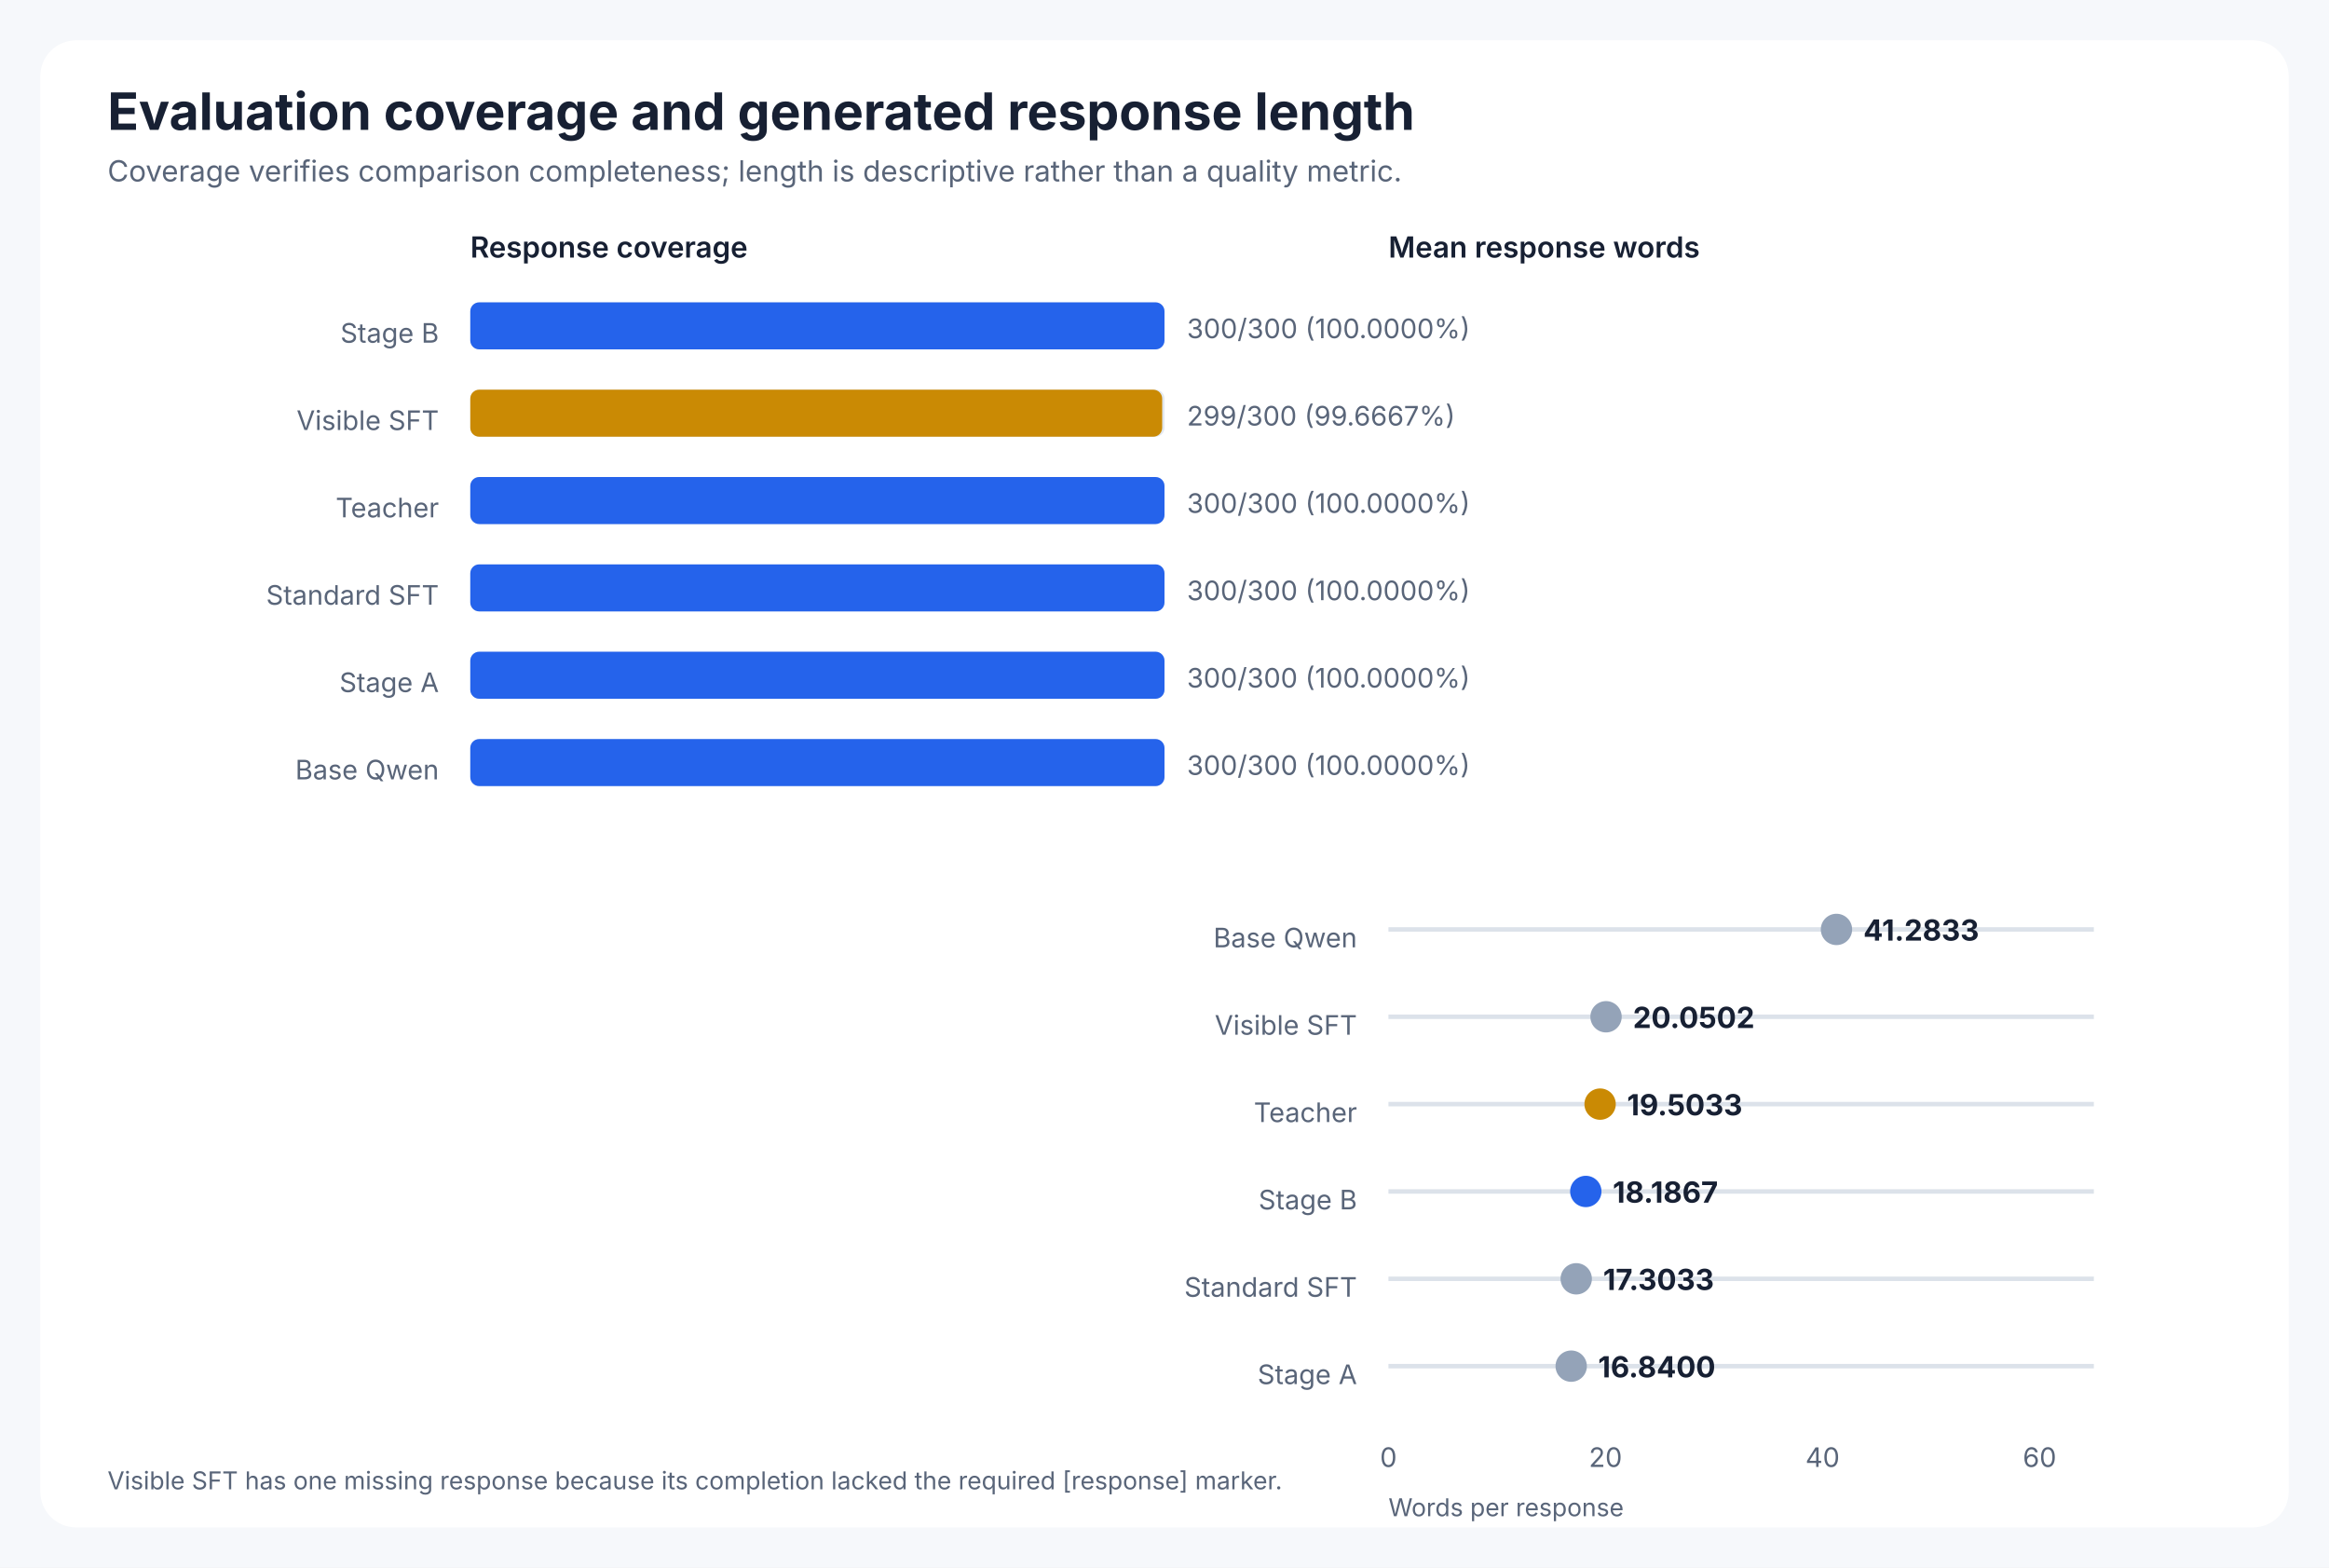
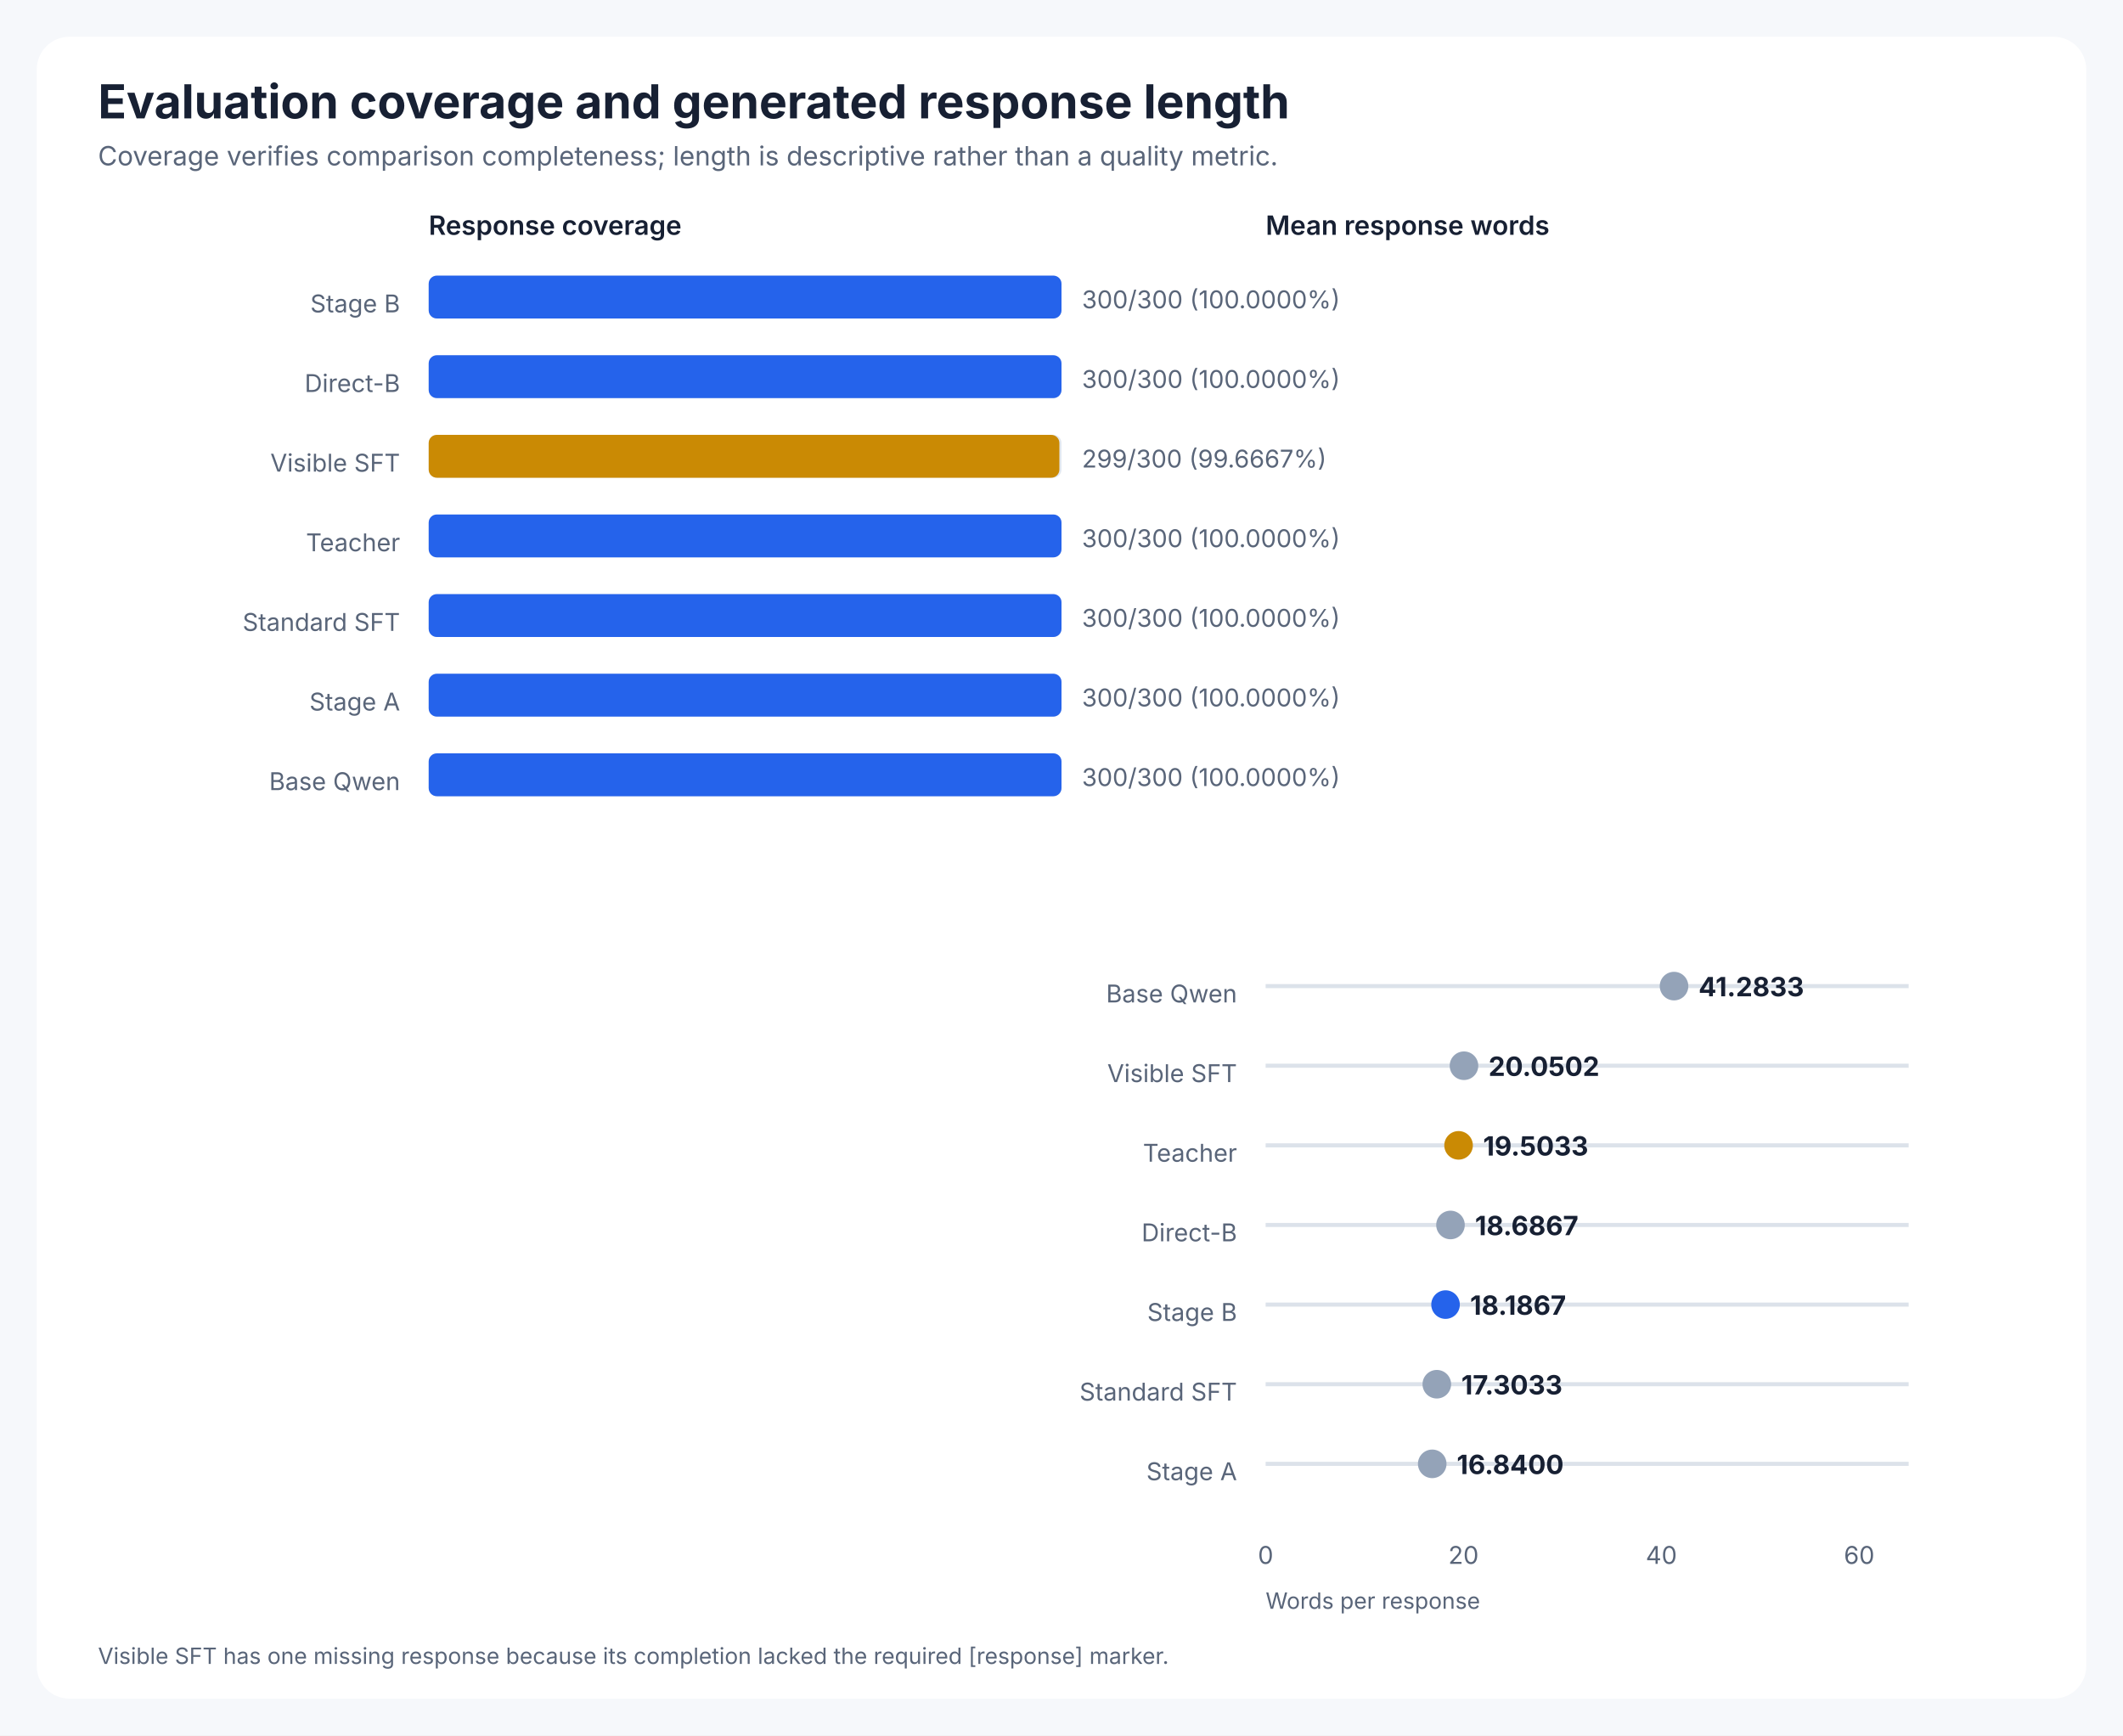
- <svg xmlns="http://www.w3.org/2000/svg" width="1040" height="700" viewBox="0 0 1040 700" role="img" aria-labelledby="title desc">
+ <svg xmlns="http://www.w3.org/2000/svg" width="1040" height="850" viewBox="0 0 1040 850" role="img" aria-labelledby="title desc">
  <style>
    text { font-family: Inter, Arial, sans-serif; fill: #172033; }
    .title { font-size: 23px; font-weight: 700; } .subtitle { font-size: 13px; fill: #596579; }
    .axis { font-size: 12px; fill: #596579; } .label { font-size: 13px; font-weight: 600; }
    .value { font-size: 13px; font-weight: 700; } .small { font-size: 11px; fill: #596579; }
  </style>
  <rect width="100%" height="100%" fill="#f6f8fb" />
-   <rect x="18" y="18" width="1004" height="664" rx="16" fill="#ffffff" />
+   <rect x="18" y="18" width="1004" height="814" rx="16" fill="#ffffff" />
  <text x="48" y="58" class="title">Evaluation coverage and generated response length</text>
  <text x="48" y="81" class="subtitle">Coverage verifies comparison completeness; length is descriptive rather than a quality metric.</text>
  <text x="210" y="115" class="label">Response coverage</text>
  <text x="620" y="115" class="label">Mean response words</text>
  <text x="196" y="153" text-anchor="end" class="axis">Stage B</text>
  <rect x="210" y="135" width="310" height="21" rx="4" fill="#e2e8f0" />
  <rect x="210" y="135" width="310" height="21" rx="4" fill="#2563eb" />
  <text x="530" y="151" class="axis">300/300 (100.0000%)</text>
-   <text x="196" y="192" text-anchor="end" class="axis">Visible SFT</text>
+   <text x="196" y="192" text-anchor="end" class="axis">Direct-B</text>
  <rect x="210" y="174" width="310" height="21" rx="4" fill="#e2e8f0" />
-   <rect x="210" y="174" width="308.967" height="21" rx="4" fill="#ca8a04" />
-   <text x="530" y="190" class="axis">299/300 (99.6667%)</text>
-   <text x="196" y="231" text-anchor="end" class="axis">Teacher</text>
+   <rect x="210" y="174" width="310" height="21" rx="4" fill="#2563eb" />
+   <text x="530" y="190" class="axis">300/300 (100.0000%)</text>
+   <text x="196" y="231" text-anchor="end" class="axis">Visible SFT</text>
  <rect x="210" y="213" width="310" height="21" rx="4" fill="#e2e8f0" />
-   <rect x="210" y="213" width="310" height="21" rx="4" fill="#2563eb" />
-   <text x="530" y="229" class="axis">300/300 (100.0000%)</text>
-   <text x="196" y="270" text-anchor="end" class="axis">Standard SFT</text>
+   <rect x="210" y="213" width="308.967" height="21" rx="4" fill="#ca8a04" />
+   <text x="530" y="229" class="axis">299/300 (99.6667%)</text>
+   <text x="196" y="270" text-anchor="end" class="axis">Teacher</text>
  <rect x="210" y="252" width="310" height="21" rx="4" fill="#e2e8f0" />
  <rect x="210" y="252" width="310" height="21" rx="4" fill="#2563eb" />
  <text x="530" y="268" class="axis">300/300 (100.0000%)</text>
-   <text x="196" y="309" text-anchor="end" class="axis">Stage A</text>
+   <text x="196" y="309" text-anchor="end" class="axis">Standard SFT</text>
  <rect x="210" y="291" width="310" height="21" rx="4" fill="#e2e8f0" />
  <rect x="210" y="291" width="310" height="21" rx="4" fill="#2563eb" />
  <text x="530" y="307" class="axis">300/300 (100.0000%)</text>
-   <text x="196" y="348" text-anchor="end" class="axis">Base Qwen</text>
+   <text x="196" y="348" text-anchor="end" class="axis">Stage A</text>
  <rect x="210" y="330" width="310" height="21" rx="4" fill="#e2e8f0" />
  <rect x="210" y="330" width="310" height="21" rx="4" fill="#2563eb" />
  <text x="530" y="346" class="axis">300/300 (100.0000%)</text>
-   <text x="606" y="423" text-anchor="end" class="axis">Base Qwen</text>
-   <line x1="620" y1="415" x2="935" y2="415" stroke="#dce2ea" stroke-width="2" />
-   <circle cx="820.065" cy="415" r="7" fill="#94a3b8" />
-   <text x="832.065" y="420" class="value">41.2833</text>
-   <text x="606" y="462" text-anchor="end" class="axis">Visible SFT</text>
-   <line x1="620" y1="454" x2="935" y2="454" stroke="#dce2ea" stroke-width="2" />
-   <circle cx="717.166" cy="454" r="7" fill="#94a3b8" />
-   <text x="729.166" y="459" class="value">20.0502</text>
-   <text x="606" y="501" text-anchor="end" class="axis">Teacher</text>
-   <line x1="620" y1="493" x2="935" y2="493" stroke="#dce2ea" stroke-width="2" />
-   <circle cx="714.516" cy="493" r="7" fill="#ca8a04" />
-   <text x="726.516" y="498" class="value">19.5033</text>
-   <text x="606" y="540" text-anchor="end" class="axis">Stage B</text>
-   <line x1="620" y1="532" x2="935" y2="532" stroke="#dce2ea" stroke-width="2" />
-   <circle cx="708.135" cy="532" r="7" fill="#2563eb" />
-   <text x="720.135" y="537" class="value">18.1867</text>
-   <text x="606" y="579" text-anchor="end" class="axis">Standard SFT</text>
-   <line x1="620" y1="571" x2="935" y2="571" stroke="#dce2ea" stroke-width="2" />
-   <circle cx="703.855" cy="571" r="7" fill="#94a3b8" />
-   <text x="715.855" y="576" class="value">17.3033</text>
-   <text x="606" y="618" text-anchor="end" class="axis">Stage A</text>
-   <line x1="620" y1="610" x2="935" y2="610" stroke="#dce2ea" stroke-width="2" />
-   <circle cx="701.609" cy="610" r="7" fill="#94a3b8" />
-   <text x="713.609" y="615" class="value">16.8400</text>
-   <text x="620" y="655" text-anchor="middle" class="axis">0</text>
-   <text x="716.923" y="655" text-anchor="middle" class="axis">20</text>
-   <text x="813.846" y="655" text-anchor="middle" class="axis">40</text>
-   <text x="910.769" y="655" text-anchor="middle" class="axis">60</text>
-   <text x="620" y="677" class="small">Words per response</text>
-   <text x="48" y="665" class="small">Visible SFT has one missing response because its completion lacked the required [response] marker.</text>
+   <text x="196" y="387" text-anchor="end" class="axis">Base Qwen</text>
+   <rect x="210" y="369" width="310" height="21" rx="4" fill="#e2e8f0" />
+   <rect x="210" y="369" width="310" height="21" rx="4" fill="#2563eb" />
+   <text x="530" y="385" class="axis">300/300 (100.0000%)</text>
+   <text x="606" y="491" text-anchor="end" class="axis">Base Qwen</text>
+   <line x1="620" y1="483" x2="935" y2="483" stroke="#dce2ea" stroke-width="2" />
+   <circle cx="820.065" cy="483" r="7" fill="#94a3b8" />
+   <text x="832.065" y="488" class="value">41.2833</text>
+   <text x="606" y="530" text-anchor="end" class="axis">Visible SFT</text>
+   <line x1="620" y1="522" x2="935" y2="522" stroke="#dce2ea" stroke-width="2" />
+   <circle cx="717.166" cy="522" r="7" fill="#94a3b8" />
+   <text x="729.166" y="527" class="value">20.0502</text>
+   <text x="606" y="569" text-anchor="end" class="axis">Teacher</text>
+   <line x1="620" y1="561" x2="935" y2="561" stroke="#dce2ea" stroke-width="2" />
+   <circle cx="714.516" cy="561" r="7" fill="#ca8a04" />
+   <text x="726.516" y="566" class="value">19.5033</text>
+   <text x="606" y="608" text-anchor="end" class="axis">Direct-B</text>
+   <line x1="620" y1="600" x2="935" y2="600" stroke="#dce2ea" stroke-width="2" />
+   <circle cx="710.558" cy="600" r="7" fill="#94a3b8" />
+   <text x="722.558" y="605" class="value">18.6867</text>
+   <text x="606" y="647" text-anchor="end" class="axis">Stage B</text>
+   <line x1="620" y1="639" x2="935" y2="639" stroke="#dce2ea" stroke-width="2" />
+   <circle cx="708.135" cy="639" r="7" fill="#2563eb" />
+   <text x="720.135" y="644" class="value">18.1867</text>
+   <text x="606" y="686" text-anchor="end" class="axis">Standard SFT</text>
+   <line x1="620" y1="678" x2="935" y2="678" stroke="#dce2ea" stroke-width="2" />
+   <circle cx="703.855" cy="678" r="7" fill="#94a3b8" />
+   <text x="715.855" y="683" class="value">17.3033</text>
+   <text x="606" y="725" text-anchor="end" class="axis">Stage A</text>
+   <line x1="620" y1="717" x2="935" y2="717" stroke="#dce2ea" stroke-width="2" />
+   <circle cx="701.609" cy="717" r="7" fill="#94a3b8" />
+   <text x="713.609" y="722" class="value">16.8400</text>
+   <text x="620" y="766" text-anchor="middle" class="axis">0</text>
+   <text x="716.923" y="766" text-anchor="middle" class="axis">20</text>
+   <text x="813.846" y="766" text-anchor="middle" class="axis">40</text>
+   <text x="910.769" y="766" text-anchor="middle" class="axis">60</text>
+   <text x="620" y="788" class="small">Words per response</text>
+   <text x="48" y="815" class="small">Visible SFT has one missing response because its completion lacked the required [response] marker.</text>
</svg>
